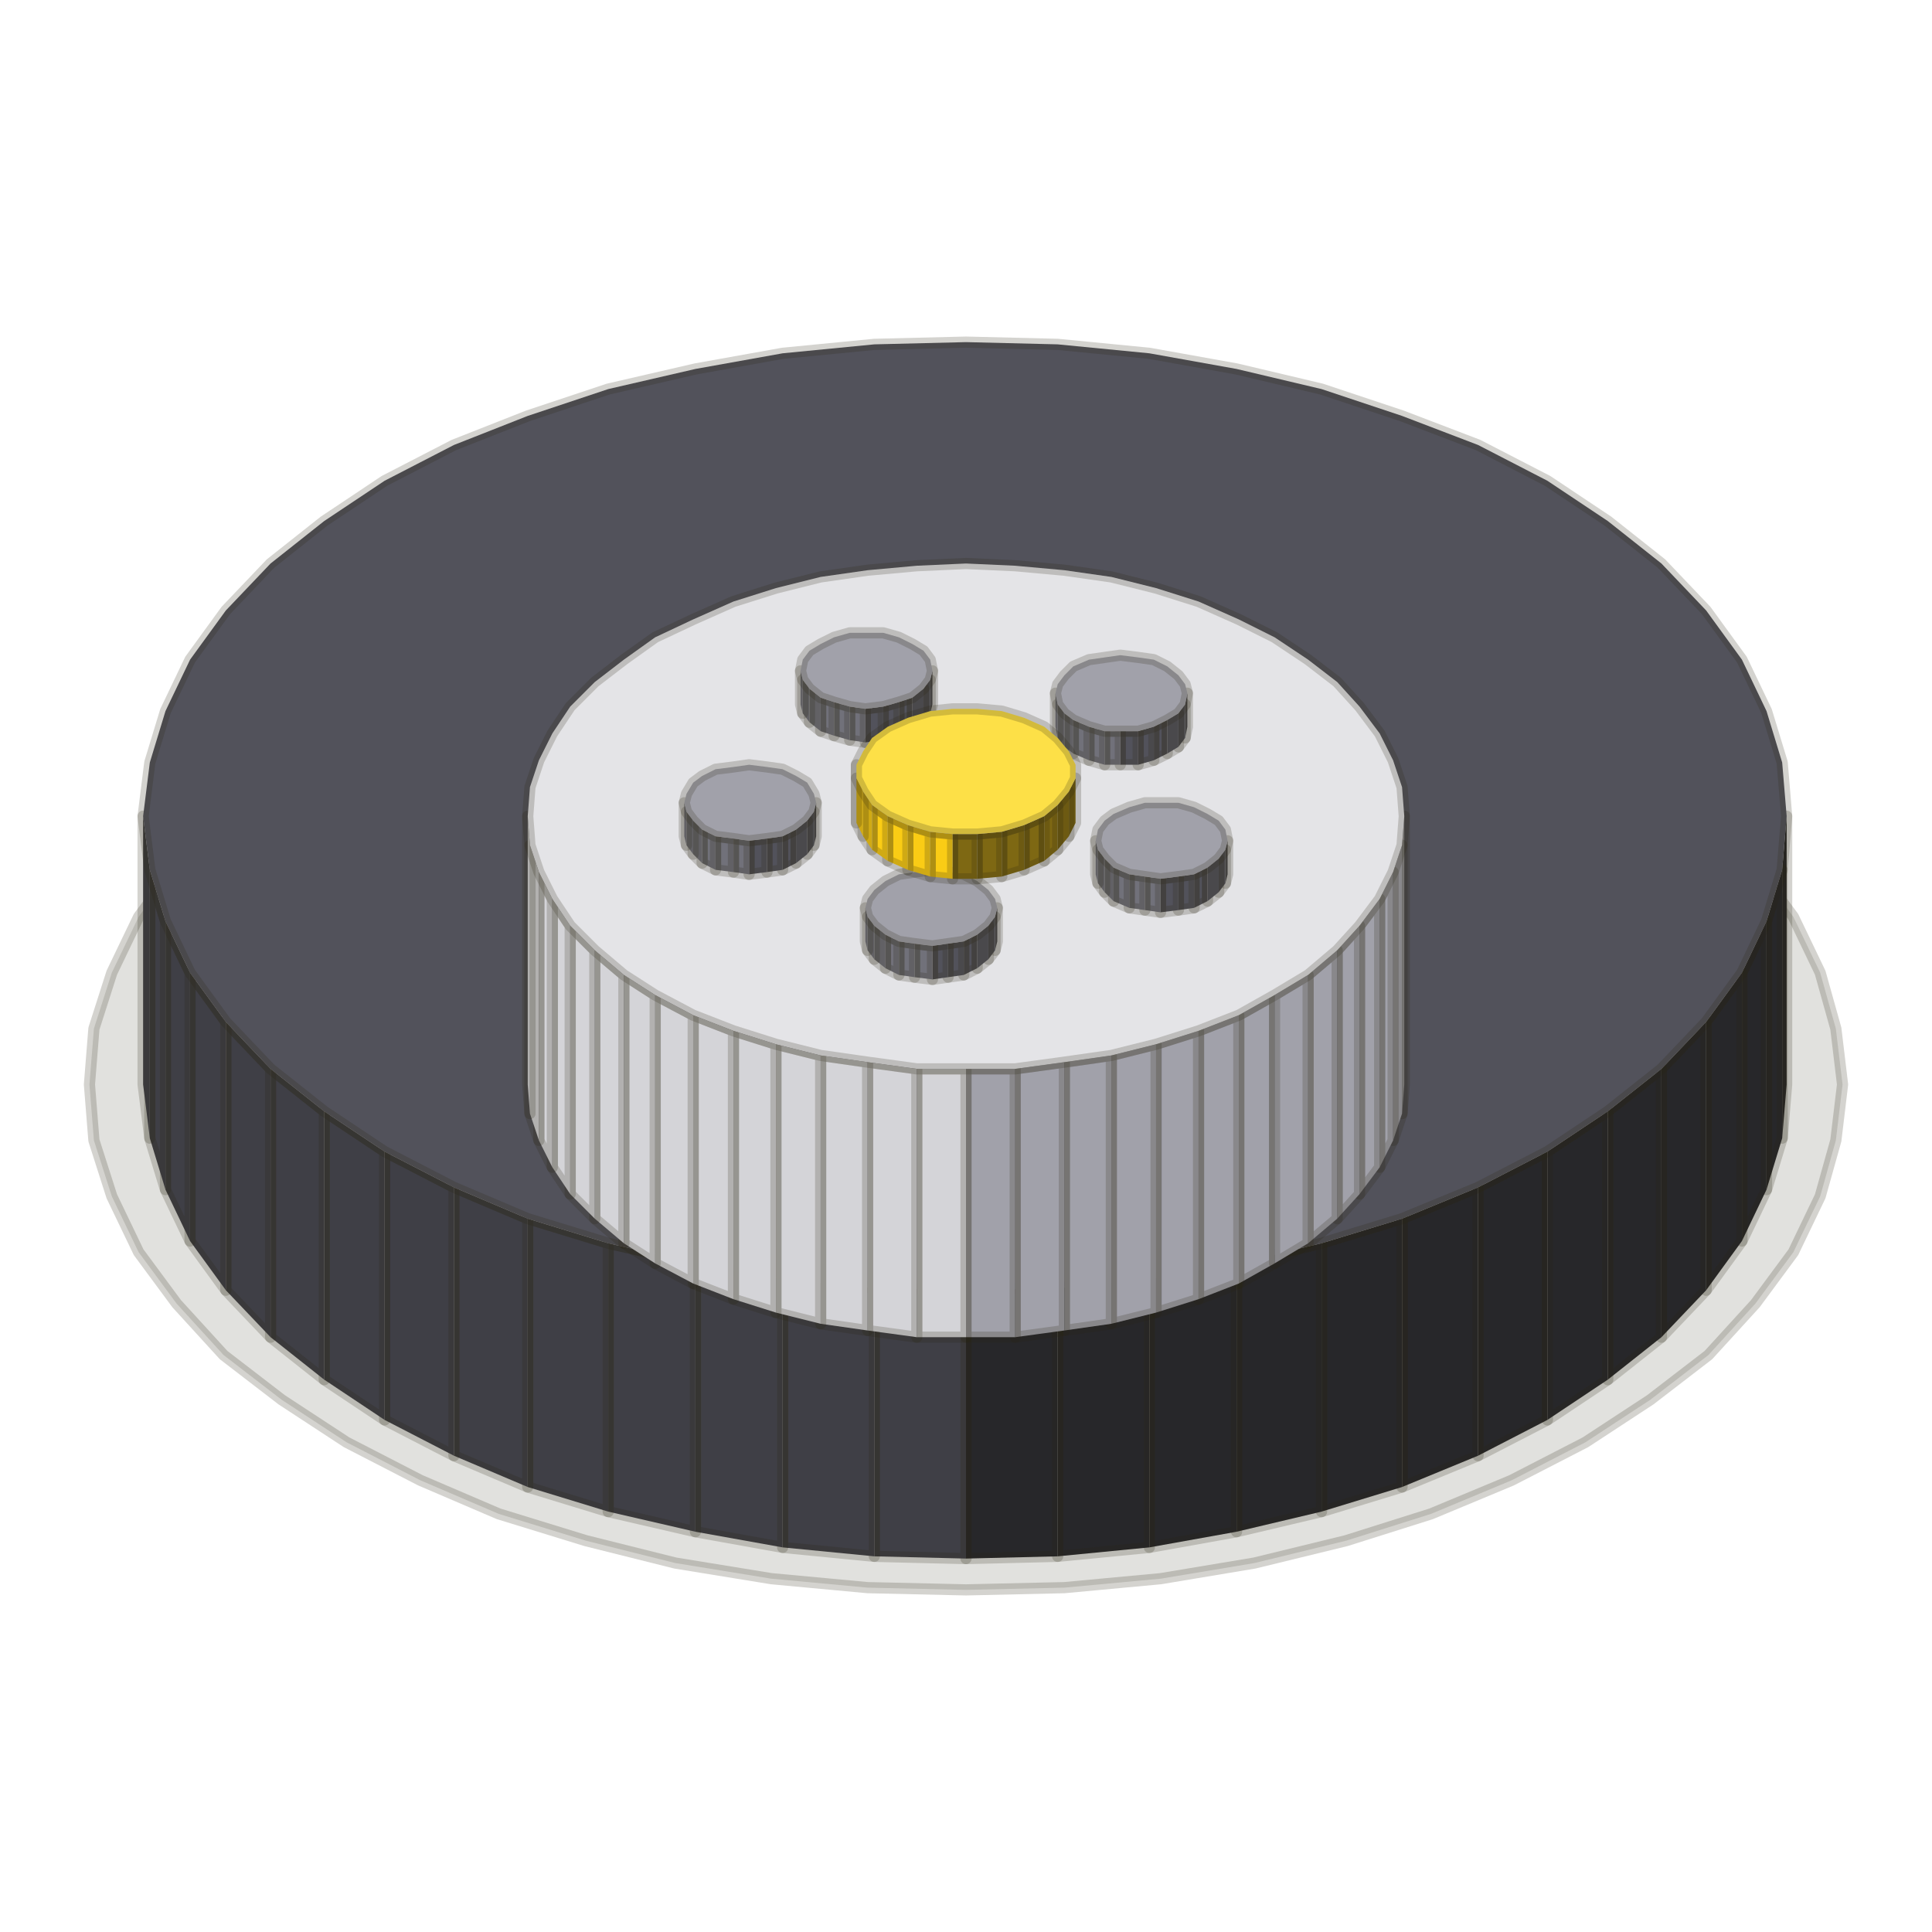
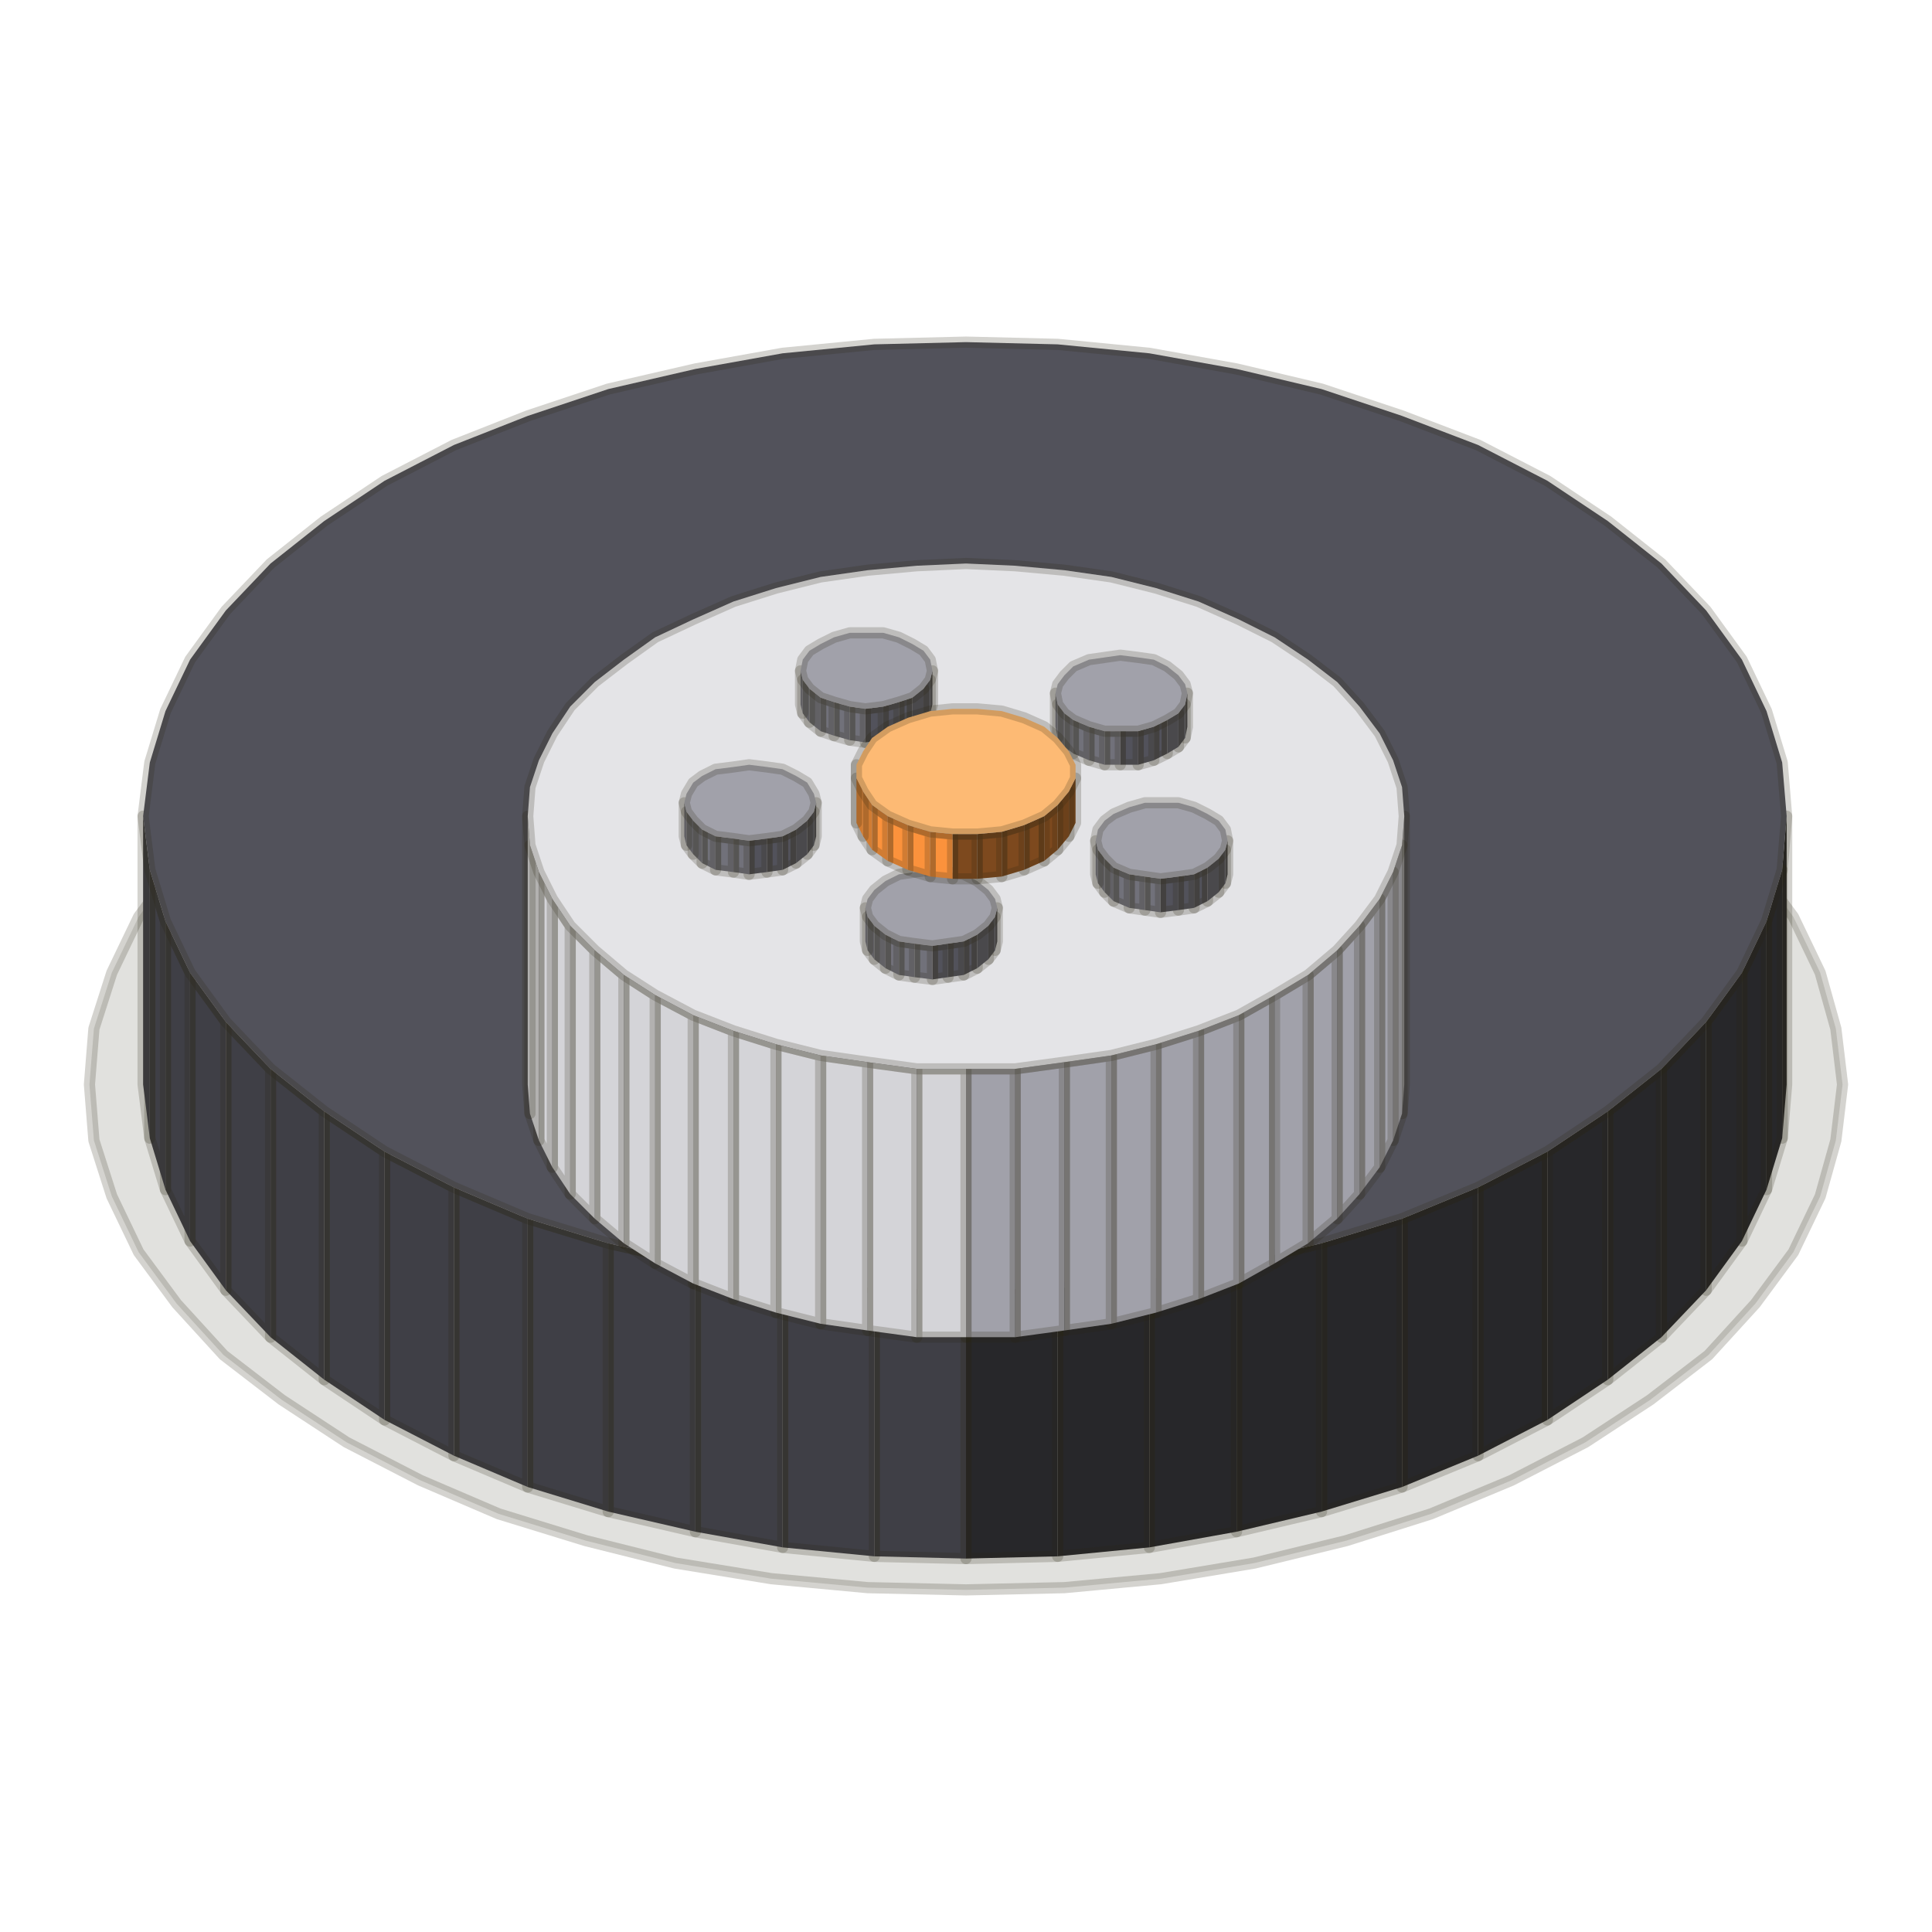
<svg xmlns="http://www.w3.org/2000/svg" width="240" height="240" viewBox="0 0 86.4 63.8" fill="none" aria-hidden="true">
  <polygon points="70.9,53.2 67.6,54.9 64.0,56.4 60.2,57.6 56.1,58.6 51.9,59.3 47.6,59.7 43.2,59.8 38.8,59.7 34.5,59.3 30.2,58.6 26.2,57.6 22.3,56.4 18.8,54.9 15.5,53.2 12.6,51.3 10.0,49.3 7.9,47.0 6.2,44.7 5.0,42.2 4.2,39.7 4.0,37.2 4.2,34.7 5.0,32.2 6.2,29.7 7.9,27.4 10.0,25.2 12.6,23.1 15.5,21.2 18.8,19.5 22.3,18.1 26.2,16.8 30.2,15.9 34.5,15.2 38.8,14.7 43.2,14.6 47.6,14.7 51.9,15.2 56.1,15.9 60.2,16.8 64.0,18.1 67.6,19.5 70.9,21.2 73.8,23.1 76.4,25.2 78.5,27.4 80.2,29.7 81.4,32.2 82.1,34.7 82.4,37.2 82.1,39.7 81.4,42.2 80.2,44.7 78.5,47.0 76.4,49.3 73.8,51.3" fill="#282411" fill-opacity="0.14" stroke="#282411" stroke-opacity="0.2" stroke-width="0.5" stroke-linejoin="round" />
  <polygon points="69.2,52.2 66.1,53.8 66.1,41.8 69.2,40.2" fill="#27272A" stroke="#282411" stroke-opacity="0.2" stroke-width="0.5" stroke-linejoin="round" />
  <polygon points="66.1,53.8 62.7,55.2 62.7,43.2 66.1,41.8" fill="#27272A" stroke="#282411" stroke-opacity="0.2" stroke-width="0.5" stroke-linejoin="round" />
  <polygon points="62.7,55.2 59.1,56.3 59.1,44.3 62.7,43.2" fill="#27272A" stroke="#282411" stroke-opacity="0.2" stroke-width="0.5" stroke-linejoin="round" />
  <polygon points="59.1,56.3 55.3,57.2 55.3,45.2 59.1,44.3" fill="#27272A" stroke="#282411" stroke-opacity="0.2" stroke-width="0.5" stroke-linejoin="round" />
  <polygon points="55.3,57.2 51.4,57.9 51.4,45.9 55.3,45.2" fill="#27272A" stroke="#282411" stroke-opacity="0.2" stroke-width="0.5" stroke-linejoin="round" />
  <polygon points="51.4,57.9 47.3,58.3 47.3,46.3 51.4,45.9" fill="#27272A" stroke="#282411" stroke-opacity="0.2" stroke-width="0.5" stroke-linejoin="round" />
  <polygon points="47.3,58.3 43.2,58.4 43.2,46.4 47.3,46.3" fill="#27272A" stroke="#282411" stroke-opacity="0.2" stroke-width="0.5" stroke-linejoin="round" />
  <polygon points="43.2,58.4 39.1,58.3 39.1,46.3 43.2,46.4" fill="#3F3F46" stroke="#282411" stroke-opacity="0.2" stroke-width="0.5" stroke-linejoin="round" />
  <polygon points="39.1,58.3 35.0,57.9 35.0,45.9 39.1,46.3" fill="#3F3F46" stroke="#282411" stroke-opacity="0.2" stroke-width="0.5" stroke-linejoin="round" />
  <polygon points="35.0,57.9 31.1,57.2 31.1,45.2 35.0,45.9" fill="#3F3F46" stroke="#282411" stroke-opacity="0.2" stroke-width="0.5" stroke-linejoin="round" />
  <polygon points="31.1,57.2 27.2,56.3 27.2,44.3 31.1,45.2" fill="#3F3F46" stroke="#282411" stroke-opacity="0.2" stroke-width="0.5" stroke-linejoin="round" />
  <polygon points="27.2,56.3 23.6,55.2 23.6,43.2 27.2,44.3" fill="#3F3F46" stroke="#282411" stroke-opacity="0.2" stroke-width="0.5" stroke-linejoin="round" />
  <polygon points="23.6,55.2 20.3,53.8 20.3,41.8 23.6,43.2" fill="#3F3F46" stroke="#282411" stroke-opacity="0.2" stroke-width="0.5" stroke-linejoin="round" />
  <polygon points="20.3,53.8 17.2,52.2 17.2,40.2 20.3,41.8" fill="#3F3F46" stroke="#282411" stroke-opacity="0.2" stroke-width="0.5" stroke-linejoin="round" />
  <polygon points="17.2,52.2 14.5,50.4 14.5,38.4 17.2,40.2" fill="#3F3F46" stroke="#282411" stroke-opacity="0.2" stroke-width="0.5" stroke-linejoin="round" />
  <polygon points="14.5,50.4 12.1,48.5 12.1,36.5 14.5,38.4" fill="#3F3F46" stroke="#282411" stroke-opacity="0.2" stroke-width="0.5" stroke-linejoin="round" />
  <polygon points="12.1,48.5 10.1,46.4 10.1,34.4 12.1,36.5" fill="#3F3F46" stroke="#282411" stroke-opacity="0.2" stroke-width="0.5" stroke-linejoin="round" />
  <polygon points="10.1,46.4 8.5,44.2 8.5,32.2 10.1,34.4" fill="#3F3F46" stroke="#282411" stroke-opacity="0.2" stroke-width="0.5" stroke-linejoin="round" />
  <polygon points="8.5,44.2 7.4,41.9 7.4,29.9 8.5,32.2" fill="#3F3F46" stroke="#282411" stroke-opacity="0.2" stroke-width="0.5" stroke-linejoin="round" />
  <polygon points="7.4,41.9 6.7,39.6 6.7,27.6 7.4,29.9" fill="#3F3F46" stroke="#282411" stroke-opacity="0.2" stroke-width="0.5" stroke-linejoin="round" />
  <polygon points="6.7,39.6 6.4,37.2 6.4,25.2 6.7,27.6" fill="#3F3F46" stroke="#282411" stroke-opacity="0.2" stroke-width="0.5" stroke-linejoin="round" />
  <polygon points="79.9,37.2 79.7,39.6 79.7,27.6 79.9,25.2" fill="#27272A" stroke="#282411" stroke-opacity="0.2" stroke-width="0.5" stroke-linejoin="round" />
  <polygon points="79.7,39.6 79.0,41.9 79.0,29.9 79.7,27.6" fill="#27272A" stroke="#282411" stroke-opacity="0.2" stroke-width="0.5" stroke-linejoin="round" />
  <polygon points="79.0,41.9 77.9,44.2 77.9,32.2 79.0,29.9" fill="#27272A" stroke="#282411" stroke-opacity="0.2" stroke-width="0.5" stroke-linejoin="round" />
  <polygon points="77.9,44.2 76.3,46.4 76.3,34.4 77.9,32.2" fill="#27272A" stroke="#282411" stroke-opacity="0.2" stroke-width="0.5" stroke-linejoin="round" />
  <polygon points="76.3,46.4 74.3,48.5 74.3,36.5 76.3,34.4" fill="#27272A" stroke="#282411" stroke-opacity="0.2" stroke-width="0.5" stroke-linejoin="round" />
  <polygon points="74.3,48.5 71.9,50.4 71.9,38.4 74.3,36.5" fill="#27272A" stroke="#282411" stroke-opacity="0.2" stroke-width="0.5" stroke-linejoin="round" />
  <polygon points="71.9,50.4 69.2,52.2 69.2,40.2 71.9,38.4" fill="#27272A" stroke="#282411" stroke-opacity="0.2" stroke-width="0.5" stroke-linejoin="round" />
  <polygon points="69.2,40.2 66.1,41.8 62.7,43.2 59.1,44.3 55.3,45.2 51.4,45.9 47.3,46.3 43.2,46.4 39.1,46.3 35.0,45.9 31.1,45.2 27.2,44.3 23.6,43.2 20.3,41.8 17.2,40.2 14.5,38.4 12.1,36.5 10.1,34.4 8.5,32.2 7.4,29.9 6.7,27.6 6.4,25.2 6.7,22.8 7.4,20.5 8.5,18.2 10.1,16.0 12.1,13.9 14.5,12.0 17.2,10.2 20.3,8.6 23.6,7.3 27.2,6.1 31.1,5.2 35.0,4.5 39.1,4.1 43.2,4.0 47.3,4.1 51.4,4.5 55.3,5.2 59.1,6.1 62.7,7.3 66.1,8.6 69.2,10.2 71.9,12.0 74.3,13.9 76.3,16.0 77.9,18.2 79.0,20.5 79.7,22.8 79.9,25.2 79.7,27.6 79.0,29.9 77.9,32.2 76.3,34.4 74.3,36.5 71.9,38.4" fill="#52525B" stroke="#282411" stroke-opacity="0.2" stroke-width="0.5" stroke-linejoin="round" />
  <polygon points="57.0,45.2 55.4,46.1 55.4,34.1 57.0,33.2" fill="#A1A1AA" stroke="#282411" stroke-opacity="0.2" stroke-width="0.5" stroke-linejoin="round" />
  <polygon points="55.4,46.1 53.6,46.8 53.6,34.8 55.4,34.1" fill="#A1A1AA" stroke="#282411" stroke-opacity="0.2" stroke-width="0.5" stroke-linejoin="round" />
  <polygon points="53.6,46.8 51.7,47.4 51.7,35.4 53.6,34.8" fill="#A1A1AA" stroke="#282411" stroke-opacity="0.2" stroke-width="0.5" stroke-linejoin="round" />
  <polygon points="51.7,47.4 49.7,47.9 49.7,35.9 51.7,35.4" fill="#A1A1AA" stroke="#282411" stroke-opacity="0.2" stroke-width="0.5" stroke-linejoin="round" />
  <polygon points="49.7,47.9 47.6,48.2 47.6,36.2 49.7,35.9" fill="#A1A1AA" stroke="#282411" stroke-opacity="0.2" stroke-width="0.5" stroke-linejoin="round" />
  <polygon points="47.6,48.2 45.4,48.5 45.4,36.5 47.6,36.2" fill="#A1A1AA" stroke="#282411" stroke-opacity="0.2" stroke-width="0.5" stroke-linejoin="round" />
  <polygon points="45.4,48.5 43.2,48.5 43.2,36.5 45.4,36.5" fill="#A1A1AA" stroke="#282411" stroke-opacity="0.2" stroke-width="0.5" stroke-linejoin="round" />
  <polygon points="43.2,48.5 41.0,48.5 41.0,36.5 43.2,36.5" fill="#D4D4D8" stroke="#282411" stroke-opacity="0.2" stroke-width="0.5" stroke-linejoin="round" />
  <polygon points="41.0,48.5 38.8,48.2 38.8,36.2 41.0,36.5" fill="#D4D4D8" stroke="#282411" stroke-opacity="0.2" stroke-width="0.5" stroke-linejoin="round" />
  <polygon points="38.8,48.2 36.7,47.9 36.7,35.9 38.8,36.2" fill="#D4D4D8" stroke="#282411" stroke-opacity="0.2" stroke-width="0.5" stroke-linejoin="round" />
  <polygon points="36.7,47.9 34.7,47.4 34.7,35.4 36.7,35.9" fill="#D4D4D8" stroke="#282411" stroke-opacity="0.2" stroke-width="0.5" stroke-linejoin="round" />
  <polygon points="34.7,47.4 32.8,46.8 32.8,34.8 34.7,35.4" fill="#D4D4D8" stroke="#282411" stroke-opacity="0.2" stroke-width="0.5" stroke-linejoin="round" />
  <polygon points="32.8,46.8 31.0,46.1 31.0,34.1 32.8,34.8" fill="#D4D4D8" stroke="#282411" stroke-opacity="0.2" stroke-width="0.5" stroke-linejoin="round" />
  <polygon points="31.0,46.1 29.3,45.2 29.3,33.2 31.0,34.1" fill="#D4D4D8" stroke="#282411" stroke-opacity="0.2" stroke-width="0.5" stroke-linejoin="round" />
  <polygon points="29.3,45.2 27.9,44.3 27.9,32.3 29.3,33.2" fill="#D4D4D8" stroke="#282411" stroke-opacity="0.2" stroke-width="0.5" stroke-linejoin="round" />
  <polygon points="27.9,44.3 26.6,43.2 26.6,31.2 27.9,32.3" fill="#D4D4D8" stroke="#282411" stroke-opacity="0.2" stroke-width="0.5" stroke-linejoin="round" />
  <polygon points="26.6,43.2 25.5,42.1 25.5,30.1 26.6,31.2" fill="#D4D4D8" stroke="#282411" stroke-opacity="0.2" stroke-width="0.5" stroke-linejoin="round" />
  <polygon points="25.5,42.1 24.7,40.9 24.7,28.9 25.5,30.1" fill="#D4D4D8" stroke="#282411" stroke-opacity="0.2" stroke-width="0.5" stroke-linejoin="round" />
  <polygon points="24.7,40.9 24.1,39.7 24.1,27.7 24.7,28.9" fill="#D4D4D8" stroke="#282411" stroke-opacity="0.2" stroke-width="0.5" stroke-linejoin="round" />
  <polygon points="24.1,39.7 23.7,38.5 23.7,26.5 24.1,27.7" fill="#D4D4D8" stroke="#282411" stroke-opacity="0.2" stroke-width="0.5" stroke-linejoin="round" />
  <polygon points="23.7,38.5 23.6,37.2 23.6,25.2 23.7,26.5" fill="#D4D4D8" stroke="#282411" stroke-opacity="0.2" stroke-width="0.5" stroke-linejoin="round" />
  <polygon points="62.8,37.2 62.7,38.5 62.7,26.5 62.8,25.2" fill="#A1A1AA" stroke="#282411" stroke-opacity="0.2" stroke-width="0.5" stroke-linejoin="round" />
  <polygon points="62.7,38.5 62.3,39.7 62.3,27.7 62.7,26.5" fill="#A1A1AA" stroke="#282411" stroke-opacity="0.2" stroke-width="0.5" stroke-linejoin="round" />
  <polygon points="62.3,39.7 61.7,40.9 61.7,28.9 62.3,27.7" fill="#A1A1AA" stroke="#282411" stroke-opacity="0.2" stroke-width="0.5" stroke-linejoin="round" />
  <polygon points="61.7,40.9 60.8,42.1 60.8,30.1 61.7,28.9" fill="#A1A1AA" stroke="#282411" stroke-opacity="0.2" stroke-width="0.5" stroke-linejoin="round" />
  <polygon points="60.8,42.1 59.8,43.2 59.8,31.2 60.8,30.1" fill="#A1A1AA" stroke="#282411" stroke-opacity="0.2" stroke-width="0.5" stroke-linejoin="round" />
  <polygon points="59.8,43.2 58.5,44.3 58.5,32.3 59.8,31.2" fill="#A1A1AA" stroke="#282411" stroke-opacity="0.2" stroke-width="0.5" stroke-linejoin="round" />
  <polygon points="58.5,44.3 57.0,45.2 57.0,33.2 58.5,32.3" fill="#A1A1AA" stroke="#282411" stroke-opacity="0.2" stroke-width="0.5" stroke-linejoin="round" />
  <polygon points="57.0,33.2 55.4,34.1 53.6,34.8 51.7,35.4 49.7,35.9 47.6,36.2 45.4,36.5 43.2,36.5 41.0,36.5 38.8,36.2 36.7,35.9 34.7,35.4 32.8,34.8 31.0,34.1 29.3,33.2 27.9,32.3 26.6,31.2 25.5,30.1 24.7,28.9 24.1,27.7 23.7,26.5 23.6,25.2 23.7,23.9 24.1,22.7 24.7,21.5 25.5,20.3 26.6,19.2 27.9,18.2 29.3,17.2 31.0,16.4 32.8,15.6 34.7,15.0 36.7,14.5 38.8,14.2 41.0,14.0 43.2,13.9 45.4,14.0 47.6,14.2 49.7,14.5 51.7,15.0 53.6,15.6 55.4,16.4 57.0,17.2 58.5,18.2 59.8,19.2 60.8,20.3 61.7,21.5 62.3,22.7 62.7,23.9 62.8,25.2 62.7,26.5 62.3,27.7 61.7,28.9 60.8,30.1 59.8,31.2 58.5,32.3" fill="#E4E4E7" stroke="#282411" stroke-opacity="0.2" stroke-width="0.5" stroke-linejoin="round" />
  <polygon points="52.2,22.4 51.6,22.7 51.6,21.2 52.2,20.9" fill="#52525B" stroke="#282411" stroke-opacity="0.2" stroke-width="0.5" stroke-linejoin="round" />
  <polygon points="51.6,22.7 50.9,22.9 50.9,21.4 51.6,21.2" fill="#52525B" stroke="#282411" stroke-opacity="0.2" stroke-width="0.5" stroke-linejoin="round" />
  <polygon points="50.9,22.9 50.1,22.9 50.1,21.4 50.9,21.4" fill="#52525B" stroke="#282411" stroke-opacity="0.2" stroke-width="0.5" stroke-linejoin="round" />
  <polygon points="50.1,22.9 49.4,22.9 49.4,21.4 50.1,21.4" fill="#71717A" stroke="#282411" stroke-opacity="0.2" stroke-width="0.5" stroke-linejoin="round" />
  <polygon points="49.4,22.9 48.7,22.7 48.7,21.2 49.4,21.4" fill="#71717A" stroke="#282411" stroke-opacity="0.2" stroke-width="0.5" stroke-linejoin="round" />
  <polygon points="48.7,22.7 48.0,22.4 48.0,20.9 48.7,21.2" fill="#71717A" stroke="#282411" stroke-opacity="0.2" stroke-width="0.5" stroke-linejoin="round" />
  <polygon points="48.0,22.4 47.6,22.1 47.6,20.6 48.0,20.9" fill="#71717A" stroke="#282411" stroke-opacity="0.2" stroke-width="0.5" stroke-linejoin="round" />
  <polygon points="47.6,22.1 47.3,21.7 47.3,20.2 47.6,20.6" fill="#71717A" stroke="#282411" stroke-opacity="0.2" stroke-width="0.5" stroke-linejoin="round" />
  <polygon points="47.3,21.7 47.2,21.2 47.2,19.7 47.3,20.2" fill="#71717A" stroke="#282411" stroke-opacity="0.2" stroke-width="0.5" stroke-linejoin="round" />
  <polygon points="53.1,21.2 53.0,21.7 53.0,20.2 53.1,19.7" fill="#52525B" stroke="#282411" stroke-opacity="0.2" stroke-width="0.5" stroke-linejoin="round" />
  <polygon points="53.0,21.7 52.7,22.1 52.7,20.6 53.0,20.2" fill="#52525B" stroke="#282411" stroke-opacity="0.2" stroke-width="0.5" stroke-linejoin="round" />
  <polygon points="52.7,22.1 52.2,22.4 52.2,20.9 52.7,20.6" fill="#52525B" stroke="#282411" stroke-opacity="0.2" stroke-width="0.5" stroke-linejoin="round" />
  <polygon points="52.2,20.9 51.6,21.2 50.9,21.4 50.1,21.4 49.4,21.4 48.7,21.2 48.0,20.9 47.6,20.6 47.3,20.2 47.2,19.7 47.3,19.3 47.6,18.9 48.0,18.5 48.7,18.2 49.4,18.1 50.1,18.0 50.9,18.1 51.6,18.2 52.2,18.5 52.7,18.9 53.0,19.3 53.1,19.7 53.0,20.2 52.7,20.6" fill="#A1A1AA" stroke="#282411" stroke-opacity="0.2" stroke-width="0.5" stroke-linejoin="round" />
  <polygon points="54.0,29.0 53.4,29.3 53.4,27.8 54.0,27.5" fill="#52525B" stroke="#282411" stroke-opacity="0.2" stroke-width="0.5" stroke-linejoin="round" />
  <polygon points="53.4,29.3 52.7,29.4 52.7,27.9 53.4,27.8" fill="#52525B" stroke="#282411" stroke-opacity="0.2" stroke-width="0.5" stroke-linejoin="round" />
  <polygon points="52.7,29.4 51.9,29.5 51.9,28.0 52.7,27.9" fill="#52525B" stroke="#282411" stroke-opacity="0.2" stroke-width="0.5" stroke-linejoin="round" />
  <polygon points="51.9,29.5 51.2,29.4 51.2,27.9 51.9,28.0" fill="#71717A" stroke="#282411" stroke-opacity="0.2" stroke-width="0.5" stroke-linejoin="round" />
  <polygon points="51.2,29.4 50.5,29.3 50.5,27.8 51.2,27.9" fill="#71717A" stroke="#282411" stroke-opacity="0.2" stroke-width="0.5" stroke-linejoin="round" />
  <polygon points="50.5,29.3 49.8,29.0 49.8,27.5 50.5,27.8" fill="#71717A" stroke="#282411" stroke-opacity="0.2" stroke-width="0.5" stroke-linejoin="round" />
  <polygon points="49.8,29.0 49.4,28.6 49.4,27.1 49.8,27.5" fill="#71717A" stroke="#282411" stroke-opacity="0.2" stroke-width="0.5" stroke-linejoin="round" />
  <polygon points="49.4,28.6 49.1,28.2 49.1,26.7 49.4,27.1" fill="#71717A" stroke="#282411" stroke-opacity="0.2" stroke-width="0.5" stroke-linejoin="round" />
  <polygon points="49.1,28.2 49.0,27.8 49.0,26.3 49.1,26.7" fill="#71717A" stroke="#282411" stroke-opacity="0.2" stroke-width="0.5" stroke-linejoin="round" />
  <polygon points="54.9,27.8 54.8,28.2 54.8,26.7 54.9,26.3" fill="#52525B" stroke="#282411" stroke-opacity="0.2" stroke-width="0.5" stroke-linejoin="round" />
  <polygon points="54.8,28.2 54.5,28.6 54.5,27.1 54.8,26.7" fill="#52525B" stroke="#282411" stroke-opacity="0.2" stroke-width="0.5" stroke-linejoin="round" />
  <polygon points="54.5,28.6 54.0,29.0 54.0,27.5 54.5,27.1" fill="#52525B" stroke="#282411" stroke-opacity="0.2" stroke-width="0.5" stroke-linejoin="round" />
  <polygon points="54.0,27.5 53.4,27.8 52.7,27.9 51.9,28.0 51.2,27.9 50.5,27.8 49.8,27.5 49.4,27.1 49.1,26.7 49.0,26.3 49.1,25.8 49.4,25.4 49.8,25.1 50.5,24.8 51.2,24.6 51.9,24.6 52.7,24.6 53.4,24.8 54.0,25.1 54.5,25.4 54.8,25.8 54.9,26.3 54.8,26.7 54.5,27.1" fill="#A1A1AA" stroke="#282411" stroke-opacity="0.2" stroke-width="0.5" stroke-linejoin="round" />
  <polygon points="43.7,32.0 43.1,32.3 43.1,30.8 43.7,30.5" fill="#52525B" stroke="#282411" stroke-opacity="0.2" stroke-width="0.5" stroke-linejoin="round" />
  <polygon points="43.1,32.3 42.4,32.4 42.4,30.9 43.1,30.8" fill="#52525B" stroke="#282411" stroke-opacity="0.2" stroke-width="0.5" stroke-linejoin="round" />
  <polygon points="42.4,32.4 41.7,32.5 41.7,31.0 42.4,30.9" fill="#52525B" stroke="#282411" stroke-opacity="0.2" stroke-width="0.5" stroke-linejoin="round" />
  <polygon points="41.7,32.5 40.9,32.4 40.9,30.9 41.7,31.0" fill="#71717A" stroke="#282411" stroke-opacity="0.2" stroke-width="0.5" stroke-linejoin="round" />
  <polygon points="40.9,32.4 40.2,32.3 40.2,30.8 40.9,30.9" fill="#71717A" stroke="#282411" stroke-opacity="0.2" stroke-width="0.5" stroke-linejoin="round" />
  <polygon points="40.2,32.3 39.6,32.0 39.6,30.5 40.2,30.8" fill="#71717A" stroke="#282411" stroke-opacity="0.2" stroke-width="0.5" stroke-linejoin="round" />
  <polygon points="39.6,32.0 39.1,31.6 39.1,30.1 39.6,30.5" fill="#71717A" stroke="#282411" stroke-opacity="0.2" stroke-width="0.5" stroke-linejoin="round" />
  <polygon points="39.1,31.6 38.8,31.2 38.8,29.7 39.1,30.1" fill="#71717A" stroke="#282411" stroke-opacity="0.2" stroke-width="0.5" stroke-linejoin="round" />
  <polygon points="38.8,31.2 38.7,30.8 38.7,29.3 38.8,29.7" fill="#71717A" stroke="#282411" stroke-opacity="0.2" stroke-width="0.5" stroke-linejoin="round" />
  <polygon points="44.6,30.8 44.5,31.2 44.5,29.7 44.6,29.3" fill="#52525B" stroke="#282411" stroke-opacity="0.2" stroke-width="0.5" stroke-linejoin="round" />
  <polygon points="44.5,31.2 44.2,31.6 44.2,30.1 44.5,29.7" fill="#52525B" stroke="#282411" stroke-opacity="0.2" stroke-width="0.5" stroke-linejoin="round" />
  <polygon points="44.2,31.6 43.7,32.0 43.7,30.5 44.2,30.1" fill="#52525B" stroke="#282411" stroke-opacity="0.2" stroke-width="0.5" stroke-linejoin="round" />
  <polygon points="43.7,30.5 43.1,30.8 42.4,30.9 41.7,31.0 40.9,30.9 40.2,30.8 39.6,30.5 39.1,30.1 38.8,29.7 38.7,29.3 38.8,28.9 39.1,28.5 39.6,28.1 40.2,27.8 40.9,27.7 41.7,27.6 42.4,27.7 43.1,27.8 43.7,28.1 44.2,28.5 44.5,28.9 44.6,29.3 44.5,29.7 44.2,30.1" fill="#A1A1AA" stroke="#282411" stroke-opacity="0.2" stroke-width="0.5" stroke-linejoin="round" />
  <polygon points="35.6,27.3 35.0,27.6 35.0,26.1 35.6,25.8" fill="#52525B" stroke="#282411" stroke-opacity="0.2" stroke-width="0.5" stroke-linejoin="round" />
  <polygon points="35.0,27.6 34.3,27.7 34.3,26.2 35.0,26.1" fill="#52525B" stroke="#282411" stroke-opacity="0.2" stroke-width="0.5" stroke-linejoin="round" />
  <polygon points="34.3,27.7 33.5,27.8 33.5,26.3 34.3,26.2" fill="#52525B" stroke="#282411" stroke-opacity="0.2" stroke-width="0.5" stroke-linejoin="round" />
  <polygon points="33.5,27.8 32.8,27.7 32.8,26.2 33.5,26.3" fill="#71717A" stroke="#282411" stroke-opacity="0.2" stroke-width="0.5" stroke-linejoin="round" />
  <polygon points="32.8,27.7 32.0,27.6 32.0,26.1 32.8,26.2" fill="#71717A" stroke="#282411" stroke-opacity="0.2" stroke-width="0.5" stroke-linejoin="round" />
  <polygon points="32.0,27.6 31.4,27.3 31.4,25.8 32.0,26.1" fill="#71717A" stroke="#282411" stroke-opacity="0.2" stroke-width="0.5" stroke-linejoin="round" />
  <polygon points="31.4,27.3 31.0,26.9 31.0,25.4 31.4,25.8" fill="#71717A" stroke="#282411" stroke-opacity="0.2" stroke-width="0.5" stroke-linejoin="round" />
  <polygon points="31.0,26.9 30.7,26.5 30.7,25.0 31.0,25.4" fill="#71717A" stroke="#282411" stroke-opacity="0.2" stroke-width="0.5" stroke-linejoin="round" />
  <polygon points="30.7,26.5 30.6,26.1 30.6,24.6 30.7,25.0" fill="#71717A" stroke="#282411" stroke-opacity="0.2" stroke-width="0.5" stroke-linejoin="round" />
  <polygon points="36.5,26.1 36.4,26.5 36.4,25.0 36.5,24.6" fill="#52525B" stroke="#282411" stroke-opacity="0.2" stroke-width="0.5" stroke-linejoin="round" />
  <polygon points="36.4,26.5 36.1,26.9 36.1,25.4 36.4,25.0" fill="#52525B" stroke="#282411" stroke-opacity="0.2" stroke-width="0.5" stroke-linejoin="round" />
  <polygon points="36.1,26.9 35.6,27.3 35.6,25.8 36.1,25.4" fill="#52525B" stroke="#282411" stroke-opacity="0.2" stroke-width="0.5" stroke-linejoin="round" />
  <polygon points="35.6,25.8 35.0,26.1 34.3,26.2 33.5,26.3 32.8,26.2 32.0,26.1 31.4,25.8 31.0,25.4 30.7,25.0 30.6,24.6 30.7,24.2 31.0,23.7 31.4,23.4 32.0,23.1 32.8,23.0 33.5,22.9 34.3,23.0 35.0,23.1 35.6,23.4 36.1,23.7 36.4,24.2 36.5,24.6 36.4,25.0 36.1,25.4" fill="#A1A1AA" stroke="#282411" stroke-opacity="0.2" stroke-width="0.5" stroke-linejoin="round" />
  <polygon points="40.8,21.4 40.2,21.6 40.2,20.1 40.8,19.9" fill="#52525B" stroke="#282411" stroke-opacity="0.2" stroke-width="0.5" stroke-linejoin="round" />
  <polygon points="40.2,21.6 39.5,21.8 39.5,20.3 40.2,20.1" fill="#52525B" stroke="#282411" stroke-opacity="0.2" stroke-width="0.5" stroke-linejoin="round" />
  <polygon points="39.5,21.8 38.7,21.9 38.7,20.4 39.5,20.3" fill="#52525B" stroke="#282411" stroke-opacity="0.2" stroke-width="0.5" stroke-linejoin="round" />
  <polygon points="38.7,21.9 38.0,21.8 38.0,20.3 38.7,20.4" fill="#71717A" stroke="#282411" stroke-opacity="0.2" stroke-width="0.5" stroke-linejoin="round" />
  <polygon points="38.0,21.8 37.3,21.6 37.3,20.1 38.0,20.3" fill="#71717A" stroke="#282411" stroke-opacity="0.2" stroke-width="0.5" stroke-linejoin="round" />
  <polygon points="37.3,21.6 36.7,21.4 36.7,19.9 37.3,20.1" fill="#71717A" stroke="#282411" stroke-opacity="0.2" stroke-width="0.5" stroke-linejoin="round" />
  <polygon points="36.7,21.4 36.2,21.0 36.2,19.5 36.7,19.9" fill="#71717A" stroke="#282411" stroke-opacity="0.2" stroke-width="0.5" stroke-linejoin="round" />
  <polygon points="36.2,21.0 35.9,20.6 35.9,19.1 36.2,19.5" fill="#71717A" stroke="#282411" stroke-opacity="0.2" stroke-width="0.5" stroke-linejoin="round" />
  <polygon points="35.9,20.6 35.8,20.2 35.8,18.7 35.9,19.1" fill="#71717A" stroke="#282411" stroke-opacity="0.2" stroke-width="0.5" stroke-linejoin="round" />
  <polygon points="41.7,20.2 41.6,20.6 41.6,19.1 41.7,18.7" fill="#52525B" stroke="#282411" stroke-opacity="0.2" stroke-width="0.5" stroke-linejoin="round" />
  <polygon points="41.6,20.6 41.3,21.0 41.3,19.5 41.6,19.1" fill="#52525B" stroke="#282411" stroke-opacity="0.2" stroke-width="0.5" stroke-linejoin="round" />
  <polygon points="41.3,21.0 40.8,21.4 40.8,19.9 41.3,19.5" fill="#52525B" stroke="#282411" stroke-opacity="0.2" stroke-width="0.5" stroke-linejoin="round" />
  <polygon points="40.8,19.9 40.2,20.1 39.5,20.3 38.7,20.4 38.0,20.3 37.3,20.1 36.7,19.9 36.2,19.5 35.9,19.1 35.8,18.7 35.9,18.2 36.2,17.8 36.7,17.5 37.3,17.2 38.0,17.0 38.7,17.0 39.5,17.0 40.2,17.2 40.8,17.5 41.3,17.8 41.6,18.2 41.7,18.7 41.6,19.1 41.3,19.5" fill="#A1A1AA" stroke="#282411" stroke-opacity="0.2" stroke-width="0.5" stroke-linejoin="round" />
-   <polygon points="46.7,27.2 45.8,27.6 45.8,25.6 46.7,25.2" fill="#7E6813" stroke="#282411" stroke-opacity="0.2" stroke-width="0.5" stroke-linejoin="round" />
-   <polygon points="45.8,27.6 44.8,27.9 44.8,25.9 45.8,25.6" fill="#7E6813" stroke="#282411" stroke-opacity="0.2" stroke-width="0.5" stroke-linejoin="round" />
-   <polygon points="44.8,27.9 43.7,28.0 43.7,26.0 44.8,25.9" fill="#7E6813" stroke="#282411" stroke-opacity="0.2" stroke-width="0.5" stroke-linejoin="round" />
-   <polygon points="43.7,28.0 42.6,28.0 42.6,26.0 43.7,26.0" fill="#7E6813" stroke="#282411" stroke-opacity="0.2" stroke-width="0.5" stroke-linejoin="round" />
-   <polygon points="42.6,28.0 41.6,27.9 41.6,25.9 42.6,26.0" fill="#FACC15" stroke="#282411" stroke-opacity="0.2" stroke-width="0.5" stroke-linejoin="round" />
-   <polygon points="41.6,27.9 40.6,27.6 40.6,25.6 41.6,25.9" fill="#FACC15" stroke="#282411" stroke-opacity="0.2" stroke-width="0.5" stroke-linejoin="round" />
-   <polygon points="40.6,27.6 39.7,27.2 39.7,25.2 40.6,25.6" fill="#FACC15" stroke="#282411" stroke-opacity="0.2" stroke-width="0.5" stroke-linejoin="round" />
-   <polygon points="39.7,27.2 39.0,26.7 39.0,24.7 39.7,25.2" fill="#FACC15" stroke="#282411" stroke-opacity="0.2" stroke-width="0.5" stroke-linejoin="round" />
-   <polygon points="39.0,26.7 38.6,26.1 38.6,24.1 39.0,24.7" fill="#FACC15" stroke="#282411" stroke-opacity="0.2" stroke-width="0.5" stroke-linejoin="round" />
-   <polygon points="38.6,26.1 38.3,25.5 38.3,23.5 38.6,24.1" fill="#FACC15" stroke="#282411" stroke-opacity="0.2" stroke-width="0.5" stroke-linejoin="round" />
-   <polygon points="38.3,25.5 38.3,24.9 38.3,22.9 38.3,23.5" fill="#FACC15" stroke="#282411" stroke-opacity="0.2" stroke-width="0.5" stroke-linejoin="round" />
-   <polygon points="48.1,25.5 47.8,26.1 47.8,24.1 48.1,23.5" fill="#7E6813" stroke="#282411" stroke-opacity="0.2" stroke-width="0.5" stroke-linejoin="round" />
-   <polygon points="47.8,26.1 47.3,26.7 47.3,24.7 47.8,24.1" fill="#7E6813" stroke="#282411" stroke-opacity="0.2" stroke-width="0.5" stroke-linejoin="round" />
-   <polygon points="47.3,26.7 46.7,27.2 46.7,25.2 47.3,24.7" fill="#7E6813" stroke="#282411" stroke-opacity="0.2" stroke-width="0.5" stroke-linejoin="round" />
-   <polygon points="46.7,25.2 45.8,25.6 44.8,25.9 43.7,26.0 42.6,26.0 41.6,25.9 40.6,25.6 39.7,25.2 39.0,24.7 38.6,24.1 38.3,23.5 38.3,22.9 38.6,22.3 39.0,21.7 39.7,21.2 40.6,20.8 41.6,20.5 42.6,20.4 43.7,20.4 44.8,20.5 45.8,20.8 46.7,21.2 47.3,21.7 47.8,22.3 48.1,22.9 48.1,23.5 47.8,24.1 47.3,24.7" fill="#FDE047" stroke="#282411" stroke-opacity="0.2" stroke-width="0.5" stroke-linejoin="round" />
+   <polygon points="46.7,27.2 45.8,27.6 45.8,25.6 46.7,25.2" fill="#7D491E" stroke="#282411" stroke-opacity="0.2" stroke-width="0.5" stroke-linejoin="round" />
+   <polygon points="45.8,27.6 44.8,27.9 44.8,25.9 45.8,25.6" fill="#7D491E" stroke="#282411" stroke-opacity="0.2" stroke-width="0.5" stroke-linejoin="round" />
+   <polygon points="44.8,27.9 43.7,28.0 43.7,26.0 44.8,25.9" fill="#7D491E" stroke="#282411" stroke-opacity="0.2" stroke-width="0.5" stroke-linejoin="round" />
+   <polygon points="43.7,28.0 42.6,28.0 42.6,26.0 43.7,26.0" fill="#7D491E" stroke="#282411" stroke-opacity="0.2" stroke-width="0.5" stroke-linejoin="round" />
+   <polygon points="42.6,28.0 41.6,27.9 41.6,25.9 42.6,26.0" fill="#FB923C" stroke="#282411" stroke-opacity="0.2" stroke-width="0.5" stroke-linejoin="round" />
+   <polygon points="41.6,27.9 40.6,27.6 40.6,25.6 41.6,25.9" fill="#FB923C" stroke="#282411" stroke-opacity="0.2" stroke-width="0.5" stroke-linejoin="round" />
+   <polygon points="40.6,27.6 39.7,27.2 39.7,25.2 40.6,25.6" fill="#FB923C" stroke="#282411" stroke-opacity="0.2" stroke-width="0.5" stroke-linejoin="round" />
+   <polygon points="39.7,27.2 39.0,26.7 39.0,24.7 39.7,25.2" fill="#FB923C" stroke="#282411" stroke-opacity="0.2" stroke-width="0.5" stroke-linejoin="round" />
+   <polygon points="39.0,26.7 38.6,26.1 38.6,24.1 39.0,24.7" fill="#FB923C" stroke="#282411" stroke-opacity="0.2" stroke-width="0.5" stroke-linejoin="round" />
+   <polygon points="38.6,26.1 38.3,25.5 38.3,23.5 38.6,24.1" fill="#FB923C" stroke="#282411" stroke-opacity="0.2" stroke-width="0.5" stroke-linejoin="round" />
+   <polygon points="38.3,25.5 38.3,24.9 38.3,22.9 38.3,23.5" fill="#FB923C" stroke="#282411" stroke-opacity="0.2" stroke-width="0.5" stroke-linejoin="round" />
+   <polygon points="48.1,25.5 47.8,26.1 47.8,24.1 48.1,23.5" fill="#7D491E" stroke="#282411" stroke-opacity="0.2" stroke-width="0.5" stroke-linejoin="round" />
+   <polygon points="47.8,26.1 47.3,26.7 47.3,24.7 47.8,24.1" fill="#7D491E" stroke="#282411" stroke-opacity="0.2" stroke-width="0.5" stroke-linejoin="round" />
+   <polygon points="47.3,26.7 46.7,27.2 46.7,25.2 47.3,24.7" fill="#7D491E" stroke="#282411" stroke-opacity="0.2" stroke-width="0.5" stroke-linejoin="round" />
+   <polygon points="46.7,25.2 45.8,25.6 44.8,25.9 43.7,26.0 42.6,26.0 41.6,25.9 40.6,25.6 39.7,25.2 39.0,24.7 38.6,24.1 38.3,23.5 38.3,22.9 38.6,22.3 39.0,21.7 39.7,21.2 40.6,20.8 41.6,20.5 42.6,20.4 43.7,20.4 44.8,20.5 45.8,20.8 46.7,21.2 47.3,21.7 47.8,22.3 48.1,22.9 48.1,23.5 47.8,24.1 47.3,24.7" fill="#FDBA74" stroke="#282411" stroke-opacity="0.2" stroke-width="0.5" stroke-linejoin="round" />
</svg>
